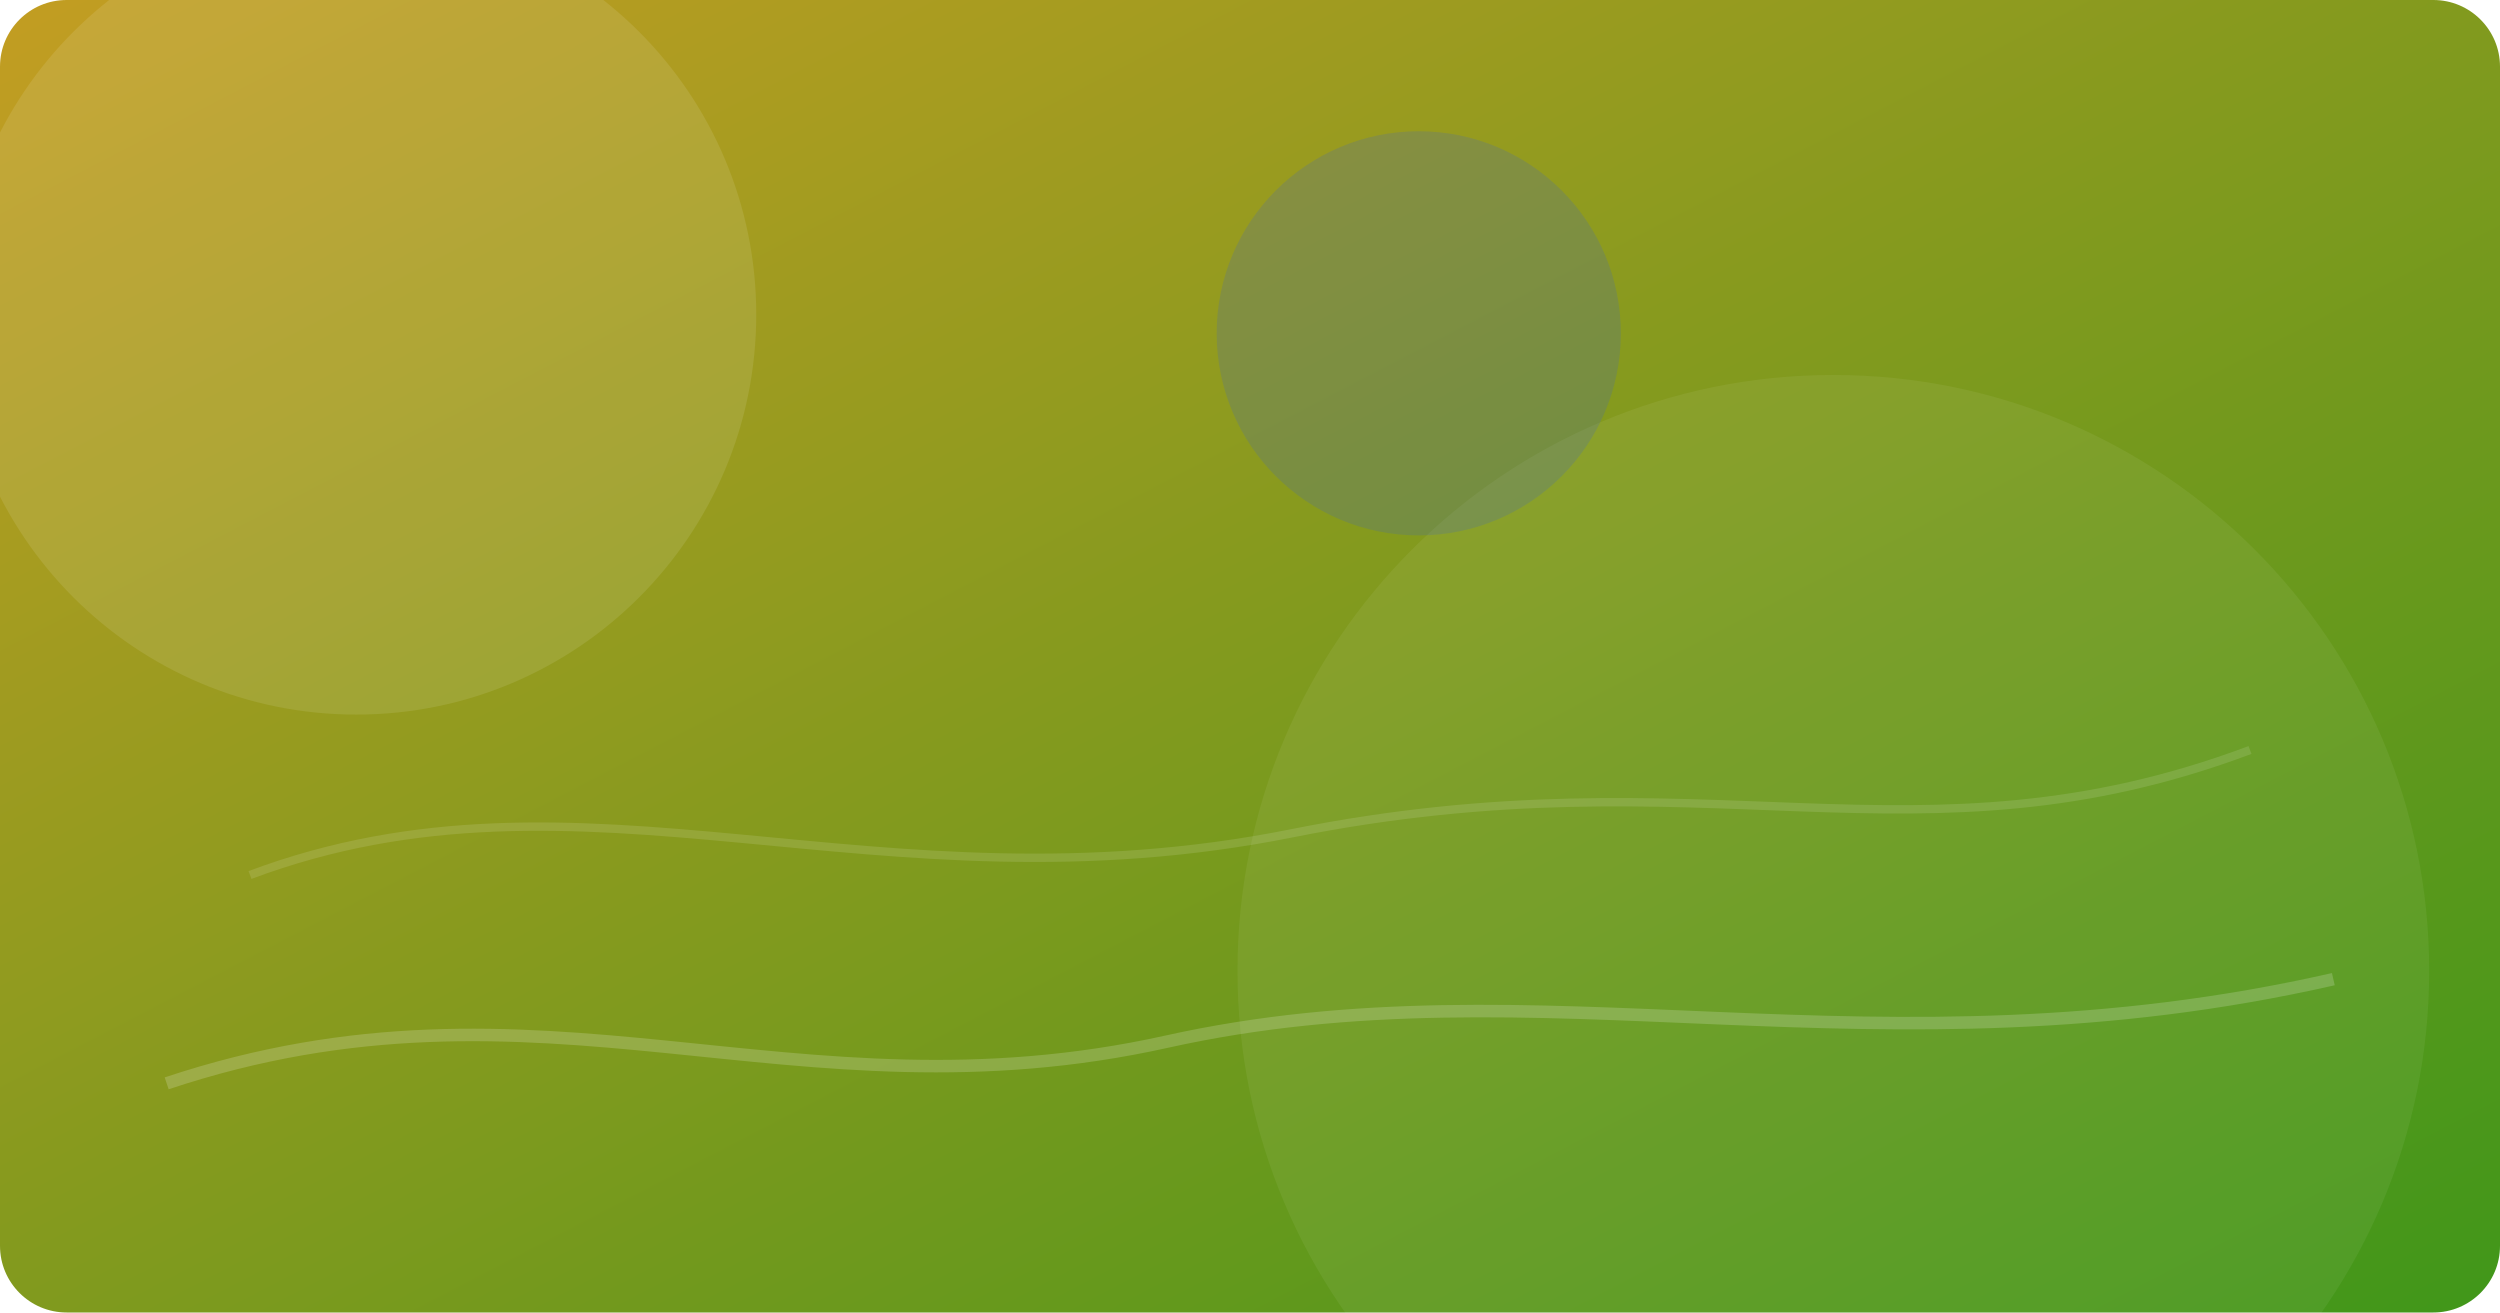
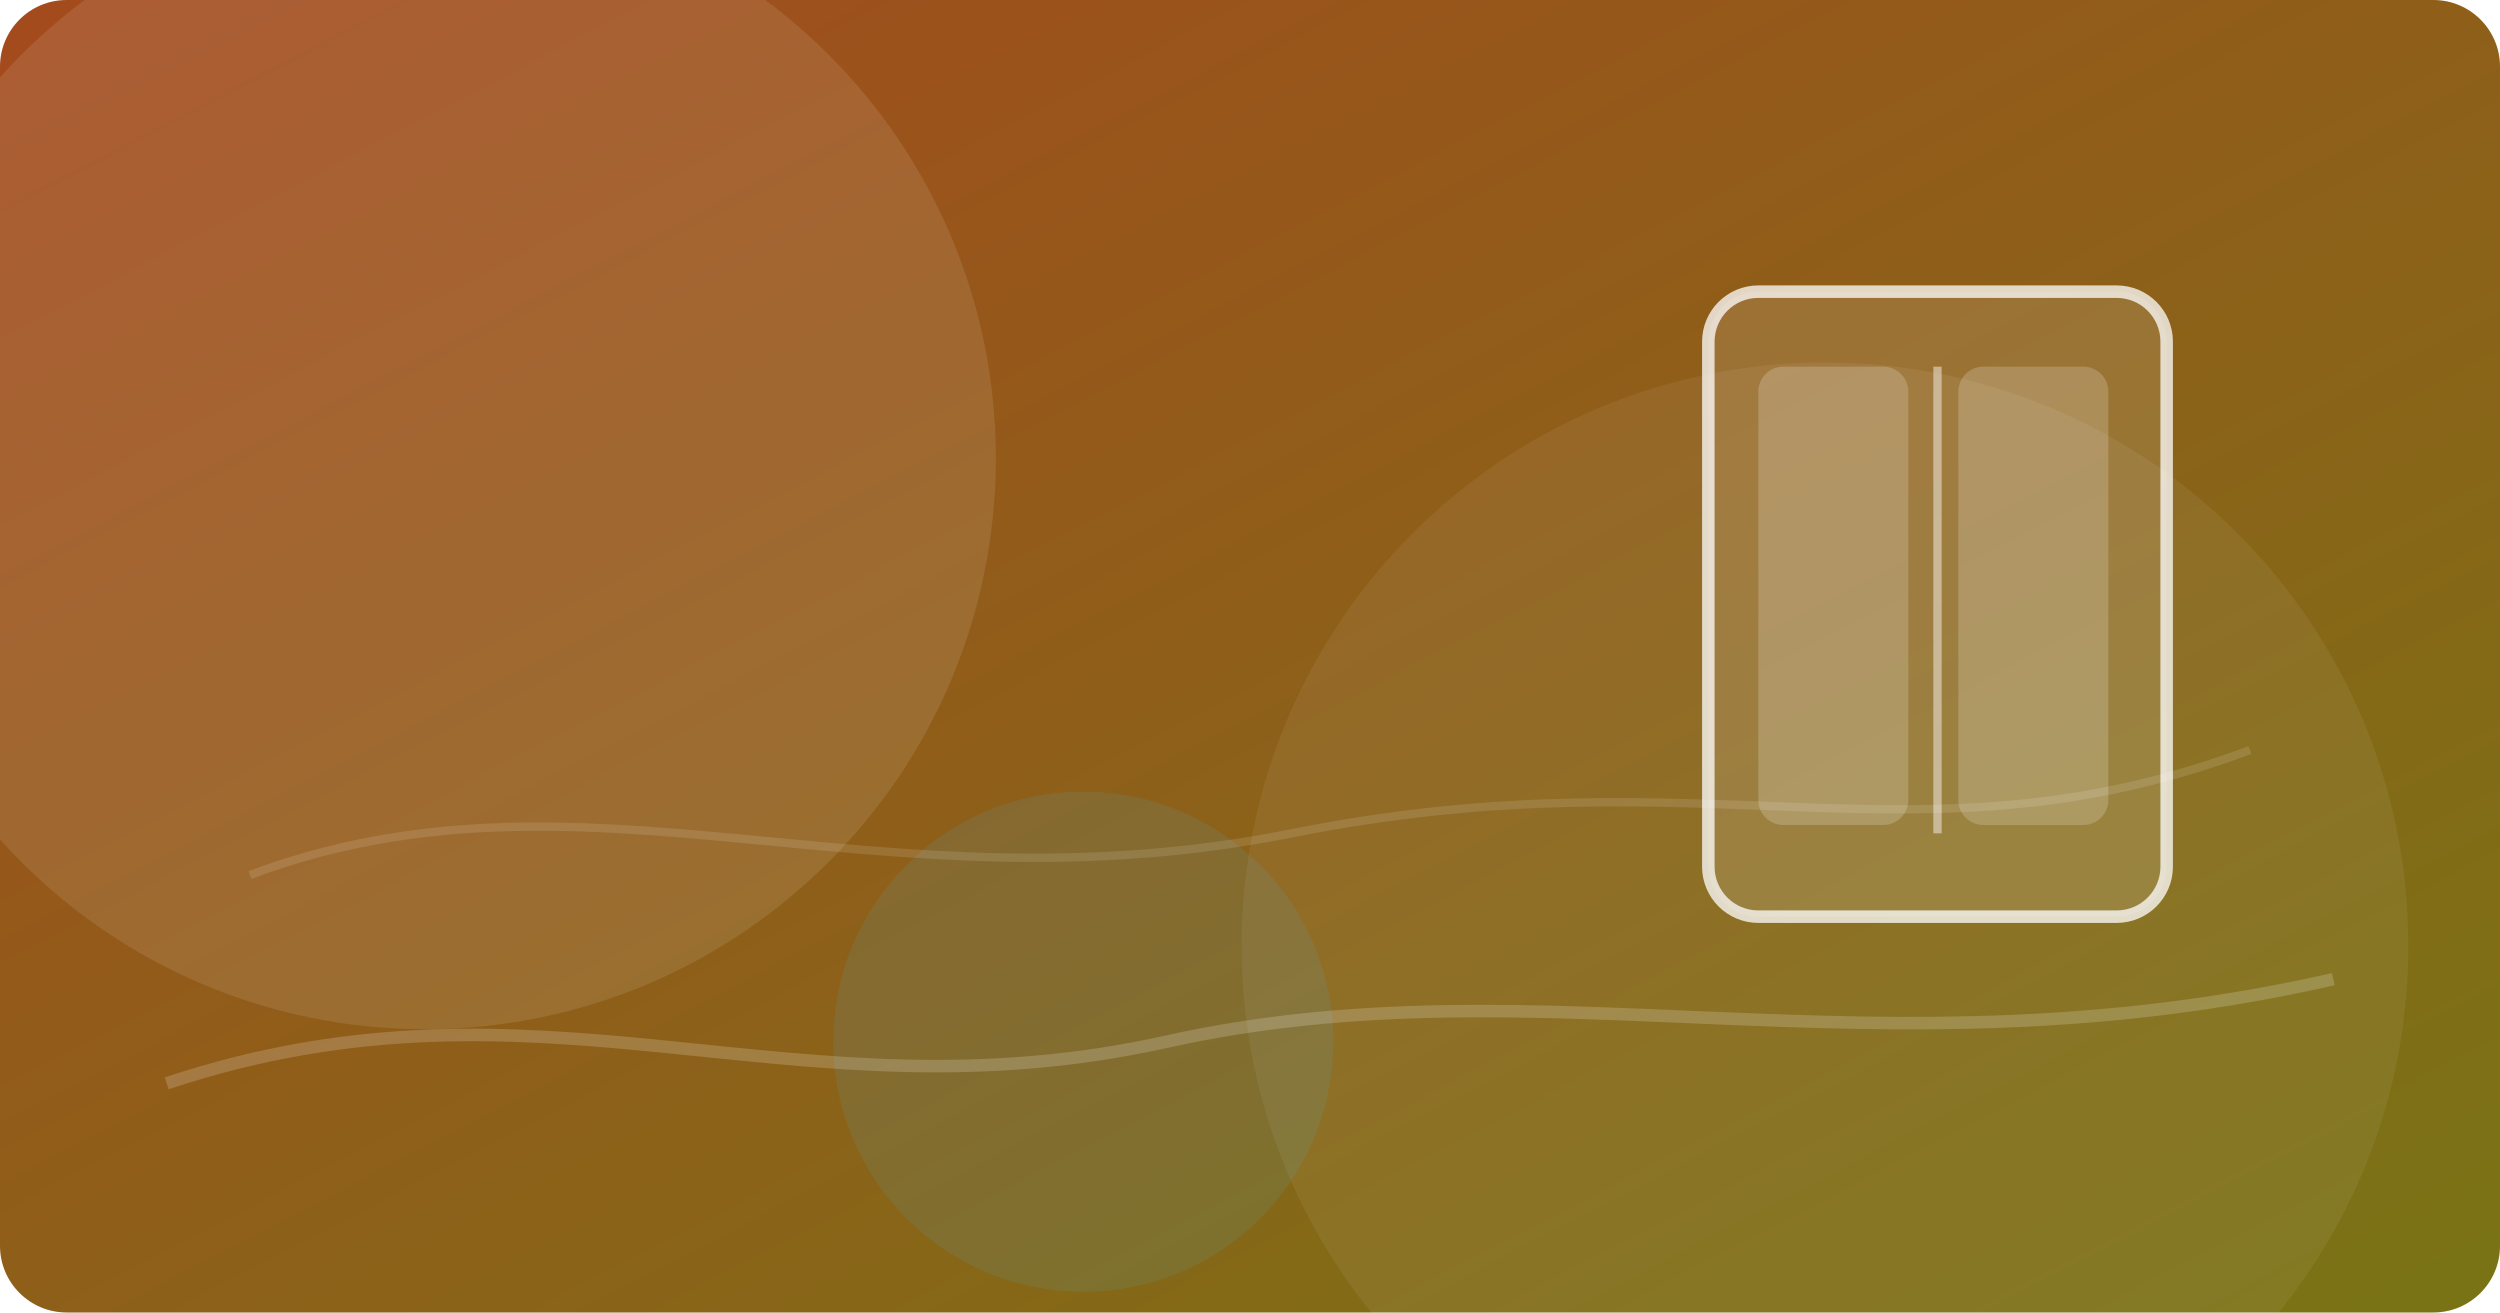
<svg xmlns="http://www.w3.org/2000/svg" width="1200" height="630" viewBox="0 0 1200 630" fill="none">
  <defs>
    <linearGradient id="bg" x1="0" y1="0" x2="1" y2="1">
-       <stop offset="0" stop-color="#c39d22" />
-       <stop offset="1" stop-color="#40971a" />
+       <stop offset="0" stop-color="#a44a1d" />
+       <stop offset="1" stop-color="#797415" />
    </linearGradient>
  </defs>
  <rect width="1200" height="630" rx="32" fill="url(#bg)" />
-   <circle cx="171" cy="151" r="192" fill="rgba(255,255,255,0.10)" />
-   <circle cx="880" cy="466" r="286" fill="rgba(255,255,255,0.06)" />
-   <circle cx="681" cy="160" r="97" fill="#365ee2" fill-opacity="0.18" />
+   <circle cx="204" cy="220" r="274" fill="rgba(255,255,255,0.10)" />
+   <circle cx="876" cy="454" r="280" fill="rgba(255,255,255,0.06)" />
+   <circle cx="520" cy="500" r="120" fill="#51b0e0" fill-opacity="0.12" />
  <path d="M80 520 C 260 460, 380 540, 560 500 S 900 520, 1120 470" stroke="rgba(255,255,255,0.18)" stroke-width="6" fill="none" />
  <path d="M120 420 C 280 360, 420 440, 620 400 S 920 420, 1080 360" stroke="rgba(255,255,255,0.12)" stroke-width="4" fill="none" />
+   <g transform="translate(820 140)">
+     <rect x="0" y="0" width="220" height="300" rx="24" fill="rgba(255,255,255,0.12)" stroke="rgba(255,255,255,0.75)" stroke-width="6" />
+     <rect x="24" y="36" width="72" height="220" rx="12" fill="rgba(255,255,255,0.75)" opacity="0.25" />
+     <rect x="120" y="36" width="72" height="220" rx="12" fill="rgba(255,255,255,0.75)" opacity="0.25" />
+     <line x1="110" y1="36" x2="110" y2="260" stroke="rgba(255,255,255,0.75)" stroke-width="4" opacity="0.6" />
+   </g>
</svg>
